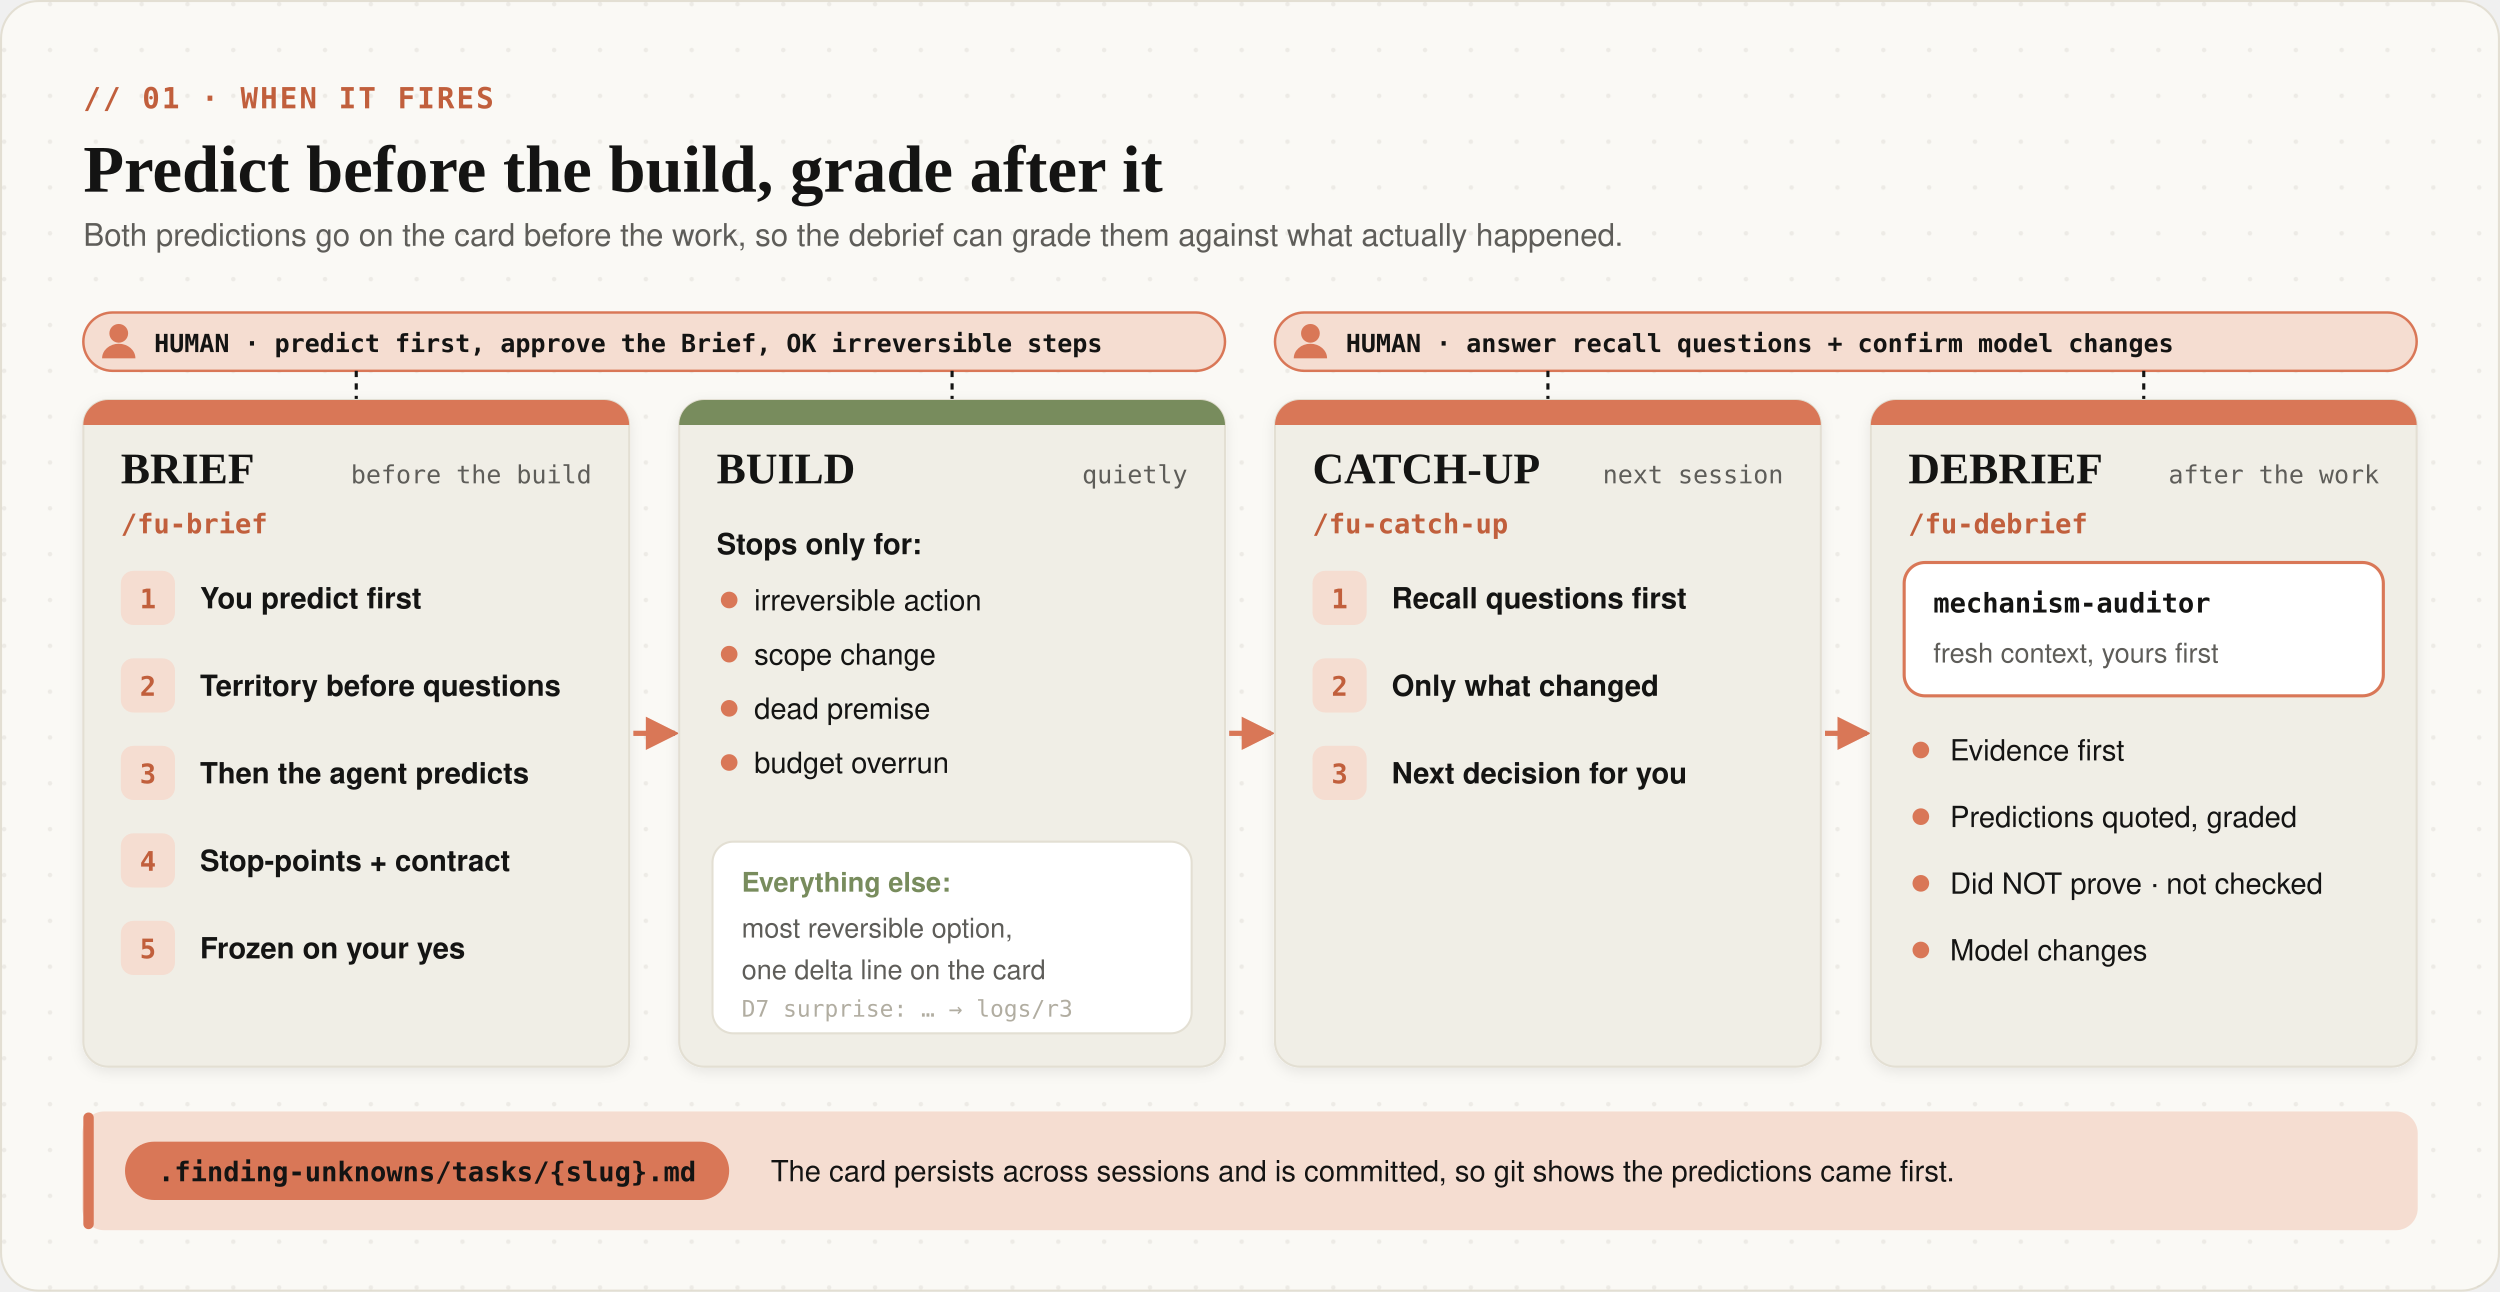
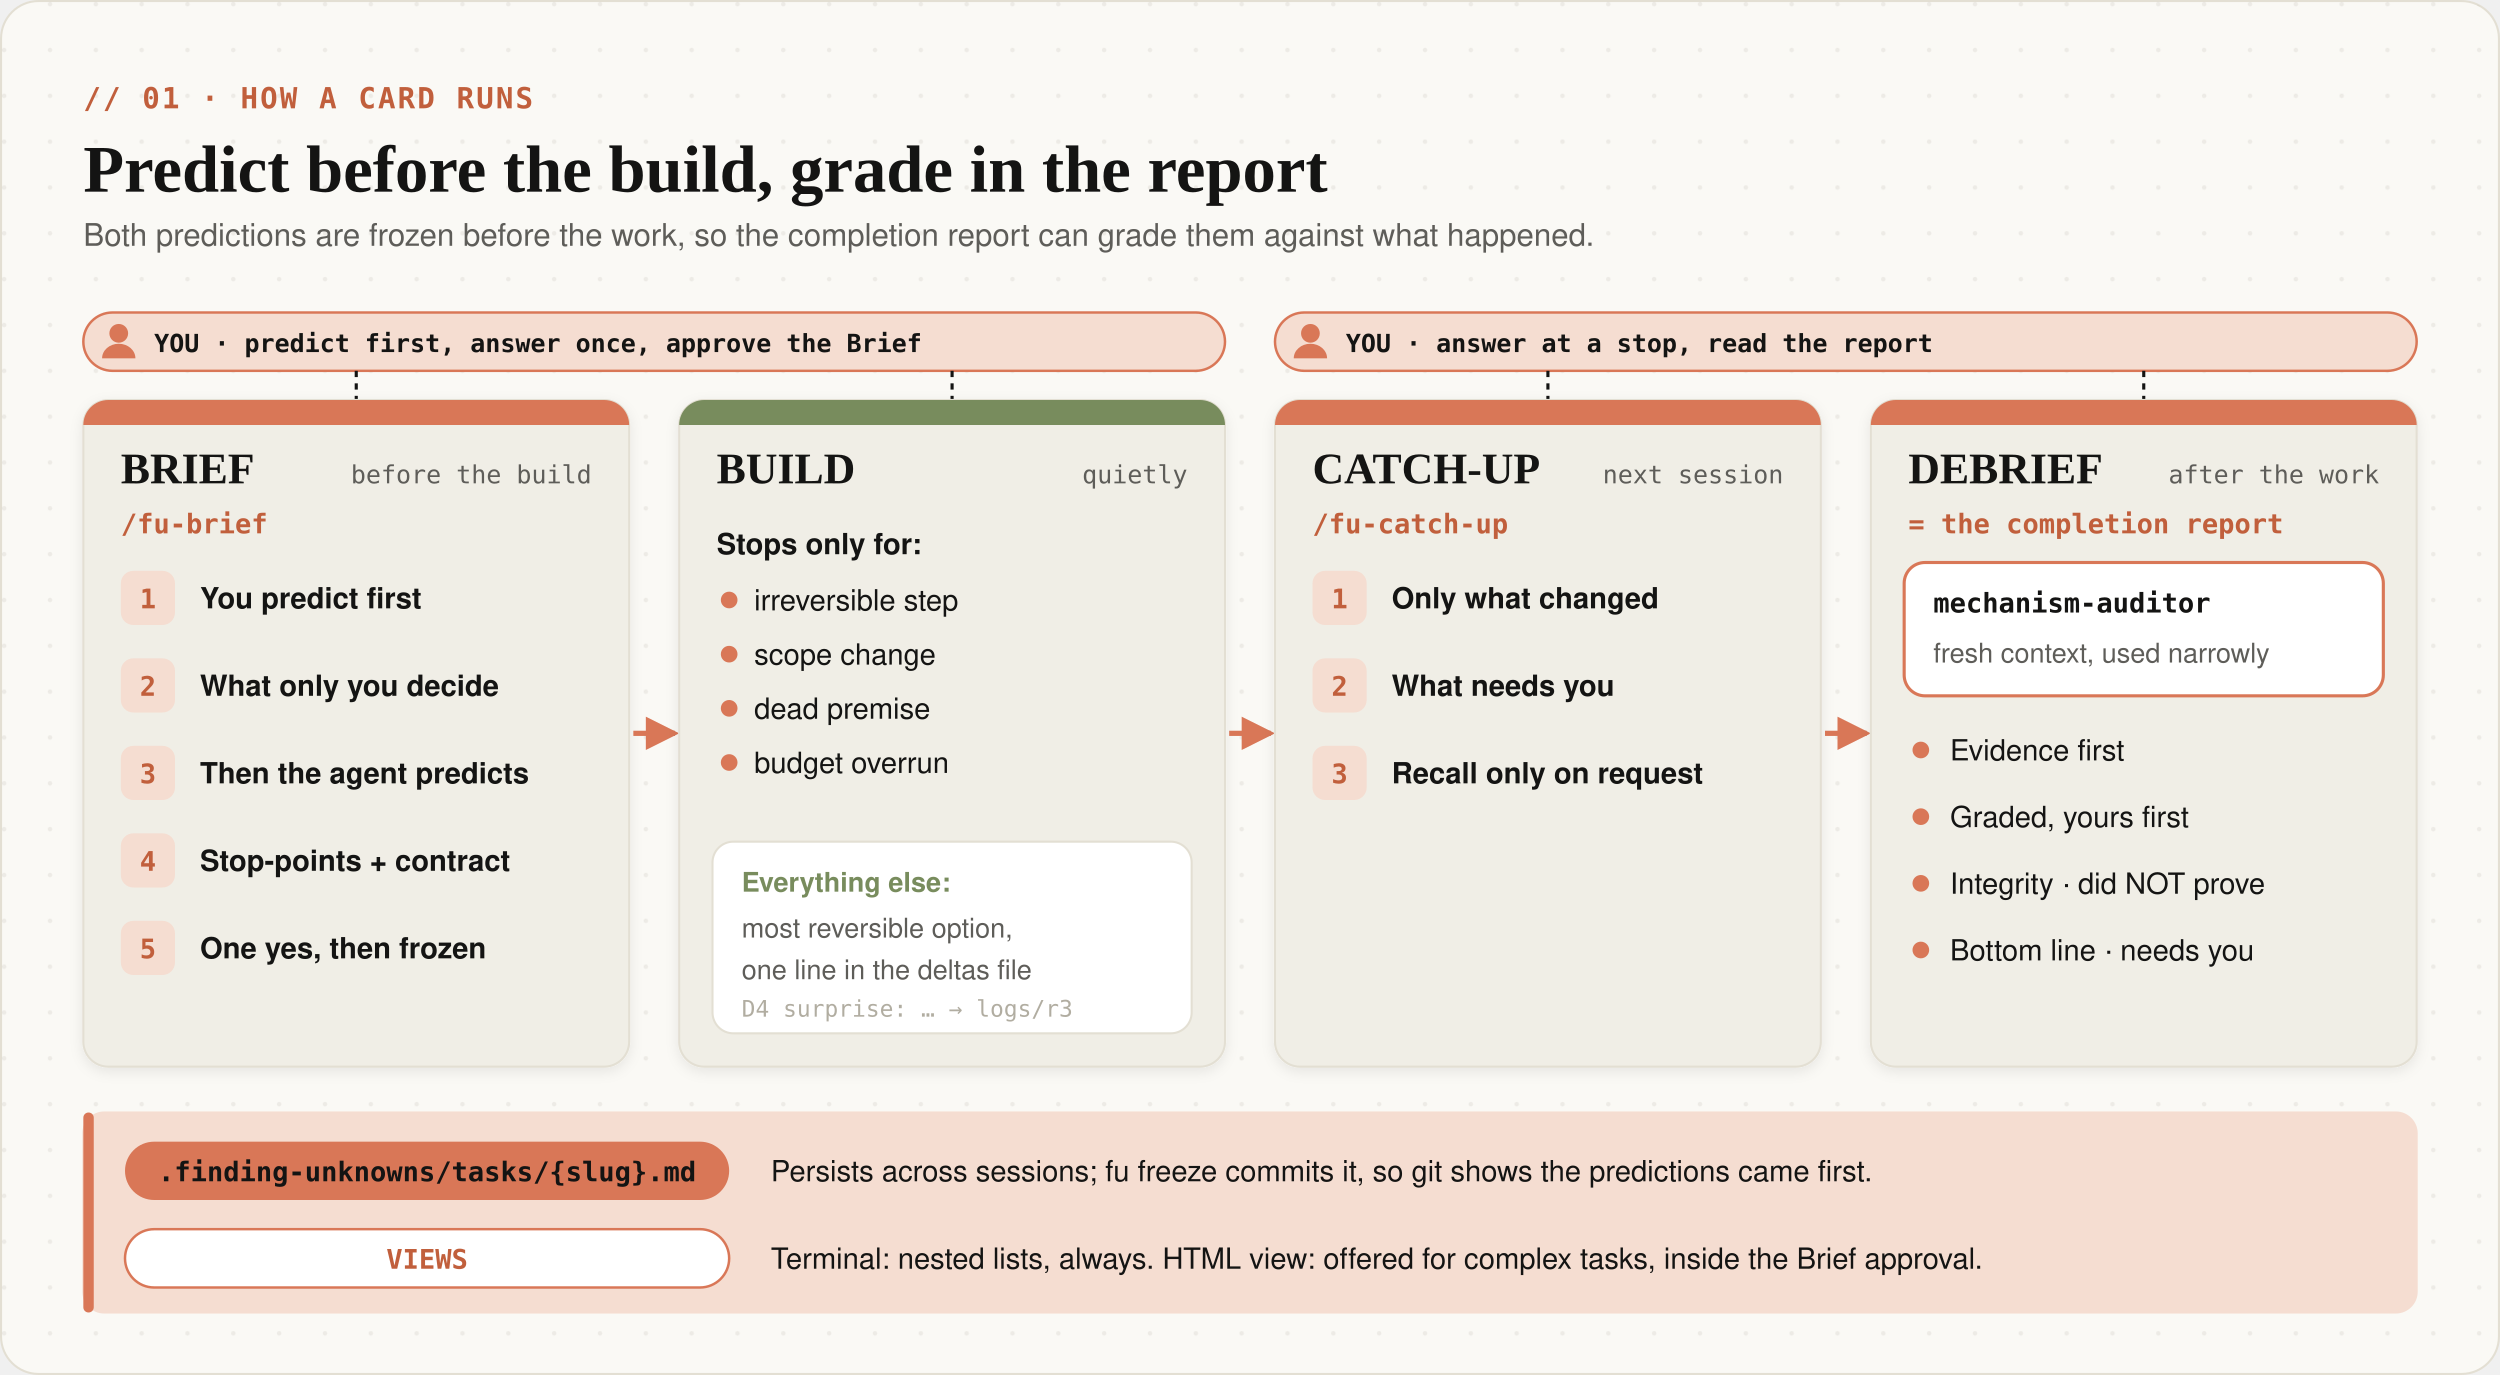
- <svg xmlns="http://www.w3.org/2000/svg" width="1200" height="620" viewBox="0 0 1200 620" role="img" aria-labelledby="t d">
+ <svg xmlns="http://www.w3.org/2000/svg" width="1200" height="660" viewBox="0 0 1200 660" role="img" aria-labelledby="t d">
  <defs>
    <marker id="ah" viewBox="0 0 10 10" refX="8" refY="5" markerWidth="8" markerHeight="8" orient="auto-start-reverse">
      <path d="M1 1L9 5L1 9z" fill="#D97757" />
    </marker>
    <marker id="ahc" viewBox="0 0 10 10" refX="8" refY="5" markerWidth="7" markerHeight="7" orient="auto-start-reverse">
      <path d="M1 1L9 5L1 9z" fill="#B1ADA1" />
    </marker>
    <marker id="ahg" viewBox="0 0 10 10" refX="8" refY="5" markerWidth="8" markerHeight="8" orient="auto-start-reverse">
      <path d="M1 1L9 5L1 9z" fill="#788C5D" />
    </marker>
    <filter id="sh" x="-5%" y="-5%" width="110%" height="120%">
      <feDropShadow dx="0" dy="2" stdDeviation="3" flood-color="#141413" flood-opacity="0.08" />
    </filter>
    <pattern id="dots" width="22" height="22" patternUnits="userSpaceOnUse">
      <circle cx="2" cy="2" r="1.1" fill="#B1ADA1" opacity="0.35" />
    </pattern>
    <linearGradient id="spec" x1="0" x2="1">
      <stop offset="0" stop-color="#788C5D" />
      <stop offset="0.5" stop-color="#D4A27F" />
      <stop offset="1" stop-color="#B5442E" />
    </linearGradient>
  </defs>
-   <rect x="0.5" y="0.5" width="1199" height="619" rx="18" fill="#FAF9F5" stroke="#E3DFD3" />
-   <rect x="0.5" y="0.5" width="1199" height="619" rx="18" fill="url(#dots)" opacity="0.5" />
-   <text x="40" y="52" font-family="ui-monospace, SFMono-Regular, Menlo, Consolas, monospace" font-size="14" fill="#C15F3C" font-weight="700" letter-spacing="1">// 01 · WHEN IT FIRES</text>
-   <text x="40" y="92" font-family="Georgia, 'Times New Roman', serif" font-size="32" fill="#141413" font-weight="700">Predict before the build, grade after it</text>
-   <text x="40" y="118" font-family="-apple-system, 'Segoe UI', Helvetica, Arial, sans-serif" font-size="15" fill="#5E5D59">Both predictions go on the card before the work, so the debrief can grade them against what actually happened.</text>
+   <rect x="0.5" y="0.5" width="1199" height="659" rx="18" fill="#FAF9F5" stroke="#E3DFD3" />
+   <rect x="0.5" y="0.5" width="1199" height="659" rx="18" fill="url(#dots)" opacity="0.5" />
+   <text x="40" y="52" font-family="ui-monospace, SFMono-Regular, Menlo, Consolas, monospace" font-size="14" fill="#C15F3C" font-weight="700" letter-spacing="1">// 01 · HOW A CARD RUNS</text>
+   <text x="40" y="92" font-family="Georgia, 'Times New Roman', serif" font-size="32" fill="#141413" font-weight="700">Predict before the build, grade in the report</text>
+   <text x="40" y="118" font-family="-apple-system, 'Segoe UI', Helvetica, Arial, sans-serif" font-size="15" fill="#5E5D59">Both predictions are frozen before the work, so the completion report can grade them against what happened.</text>
  <rect x="40" y="150" width="548" height="28" rx="14" fill="#F5DDD1" stroke="#D97757" stroke-width="1.2" />
  <circle cx="57" cy="160" r="4.5" fill="#D97757" />
  <path d="M49 172a8 7 0 0 1 16 0z" fill="#D97757" />
-   <text x="74" y="169" font-family="ui-monospace, SFMono-Regular, Menlo, Consolas, monospace" font-size="12" fill="#141413" font-weight="700">HUMAN · predict first, approve the Brief, OK irreversible steps</text>
+   <text x="74" y="169" font-family="ui-monospace, SFMono-Regular, Menlo, Consolas, monospace" font-size="12" fill="#141413" font-weight="700">YOU · predict first, answer once, approve the Brief</text>
  <rect x="612" y="150" width="548" height="28" rx="14" fill="#F5DDD1" stroke="#D97757" stroke-width="1.2" />
  <circle cx="629" cy="160" r="4.5" fill="#D97757" />
  <path d="M621 172a8 7 0 0 1 16 0z" fill="#D97757" />
-   <text x="646" y="169" font-family="ui-monospace, SFMono-Regular, Menlo, Consolas, monospace" font-size="12" fill="#141413" font-weight="700">HUMAN · answer recall questions + confirm model changes</text>
+   <text x="646" y="169" font-family="ui-monospace, SFMono-Regular, Menlo, Consolas, monospace" font-size="12" fill="#141413" font-weight="700">YOU · answer at a stop, read the report</text>
  <path d="M171 178L171 192" stroke="#141413" stroke-width="1.5" fill="none" stroke-dasharray="3 3" />
  <path d="M457 178L457 192" stroke="#141413" stroke-width="1.5" fill="none" stroke-dasharray="3 3" />
  <path d="M743 178L743 192" stroke="#141413" stroke-width="1.5" fill="none" stroke-dasharray="3 3" />
  <path d="M1029 178L1029 192" stroke="#141413" stroke-width="1.5" fill="none" stroke-dasharray="3 3" />
  <rect x="40" y="192" width="262" height="320" rx="12" fill="#F0EEE6" stroke="#E3DFD3" stroke-width="1" filter="url(#sh)" />
  <path d="M40 204a12 12 0 0 1 12 -12h238a12 12 0 0 1 12 12v0H40z" fill="#D97757" />
  <text x="58" y="232" font-family="Georgia, 'Times New Roman', serif" font-size="21" fill="#141413" font-weight="700">BRIEF</text>
  <text x="284" y="232" font-family="ui-monospace, SFMono-Regular, Menlo, Consolas, monospace" font-size="12" fill="#5E5D59" text-anchor="end">before the build</text>
  <text x="58" y="256" font-family="ui-monospace, SFMono-Regular, Menlo, Consolas, monospace" font-size="13" fill="#C15F3C" font-weight="700">/fu-brief</text>
  <rect x="58" y="274" width="26" height="26" rx="6" fill="#F5DDD1" />
  <text x="71.0" y="292.0" font-family="ui-monospace, SFMono-Regular, Menlo, Consolas, monospace" font-size="13" fill="#C15F3C" font-weight="700" text-anchor="middle">1</text>
  <text x="96" y="292" font-family="-apple-system, 'Segoe UI', Helvetica, Arial, sans-serif" font-size="14" fill="#141413" font-weight="600">You predict first</text>
  <rect x="58" y="316" width="26" height="26" rx="6" fill="#F5DDD1" />
  <text x="71.0" y="334.0" font-family="ui-monospace, SFMono-Regular, Menlo, Consolas, monospace" font-size="13" fill="#C15F3C" font-weight="700" text-anchor="middle">2</text>
-   <text x="96" y="334" font-family="-apple-system, 'Segoe UI', Helvetica, Arial, sans-serif" font-size="14" fill="#141413" font-weight="600">Territory before questions</text>
+   <text x="96" y="334" font-family="-apple-system, 'Segoe UI', Helvetica, Arial, sans-serif" font-size="14" fill="#141413" font-weight="600">What only you decide</text>
  <rect x="58" y="358" width="26" height="26" rx="6" fill="#F5DDD1" />
  <text x="71.0" y="376.0" font-family="ui-monospace, SFMono-Regular, Menlo, Consolas, monospace" font-size="13" fill="#C15F3C" font-weight="700" text-anchor="middle">3</text>
  <text x="96" y="376" font-family="-apple-system, 'Segoe UI', Helvetica, Arial, sans-serif" font-size="14" fill="#141413" font-weight="600">Then the agent predicts</text>
  <rect x="58" y="400" width="26" height="26" rx="6" fill="#F5DDD1" />
  <text x="71.0" y="418.0" font-family="ui-monospace, SFMono-Regular, Menlo, Consolas, monospace" font-size="13" fill="#C15F3C" font-weight="700" text-anchor="middle">4</text>
  <text x="96" y="418" font-family="-apple-system, 'Segoe UI', Helvetica, Arial, sans-serif" font-size="14" fill="#141413" font-weight="600">Stop-points + contract</text>
  <rect x="58" y="442" width="26" height="26" rx="6" fill="#F5DDD1" />
  <text x="71.0" y="460.0" font-family="ui-monospace, SFMono-Regular, Menlo, Consolas, monospace" font-size="13" fill="#C15F3C" font-weight="700" text-anchor="middle">5</text>
-   <text x="96" y="460" font-family="-apple-system, 'Segoe UI', Helvetica, Arial, sans-serif" font-size="14" fill="#141413" font-weight="600">Frozen on your yes</text>
+   <text x="96" y="460" font-family="-apple-system, 'Segoe UI', Helvetica, Arial, sans-serif" font-size="14" fill="#141413" font-weight="600">One yes, then frozen</text>
  <path d="M304 352L324 352" stroke="#D97757" stroke-width="2.5" fill="none" marker-end="url(#ah)" />
  <rect x="326" y="192" width="262" height="320" rx="12" fill="#F0EEE6" stroke="#E3DFD3" stroke-width="1" filter="url(#sh)" />
  <path d="M326 204a12 12 0 0 1 12 -12h238a12 12 0 0 1 12 12v0H326z" fill="#788C5D" />
  <text x="344" y="232" font-family="Georgia, 'Times New Roman', serif" font-size="21" fill="#141413" font-weight="700">BUILD</text>
  <text x="570" y="232" font-family="ui-monospace, SFMono-Regular, Menlo, Consolas, monospace" font-size="12" fill="#5E5D59" text-anchor="end">quietly</text>
  <path d="M590 352L610 352" stroke="#D97757" stroke-width="2.5" fill="none" marker-end="url(#ah)" />
  <rect x="612" y="192" width="262" height="320" rx="12" fill="#F0EEE6" stroke="#E3DFD3" stroke-width="1" filter="url(#sh)" />
  <path d="M612 204a12 12 0 0 1 12 -12h238a12 12 0 0 1 12 12v0H612z" fill="#D97757" />
  <text x="630" y="232" font-family="Georgia, 'Times New Roman', serif" font-size="21" fill="#141413" font-weight="700">CATCH-UP</text>
  <text x="856" y="232" font-family="ui-monospace, SFMono-Regular, Menlo, Consolas, monospace" font-size="12" fill="#5E5D59" text-anchor="end">next session</text>
  <text x="630" y="256" font-family="ui-monospace, SFMono-Regular, Menlo, Consolas, monospace" font-size="13" fill="#C15F3C" font-weight="700">/fu-catch-up</text>
  <rect x="630" y="274" width="26" height="26" rx="6" fill="#F5DDD1" />
  <text x="643.0" y="292.0" font-family="ui-monospace, SFMono-Regular, Menlo, Consolas, monospace" font-size="13" fill="#C15F3C" font-weight="700" text-anchor="middle">1</text>
-   <text x="668" y="292" font-family="-apple-system, 'Segoe UI', Helvetica, Arial, sans-serif" font-size="14" fill="#141413" font-weight="600">Recall questions first</text>
+   <text x="668" y="292" font-family="-apple-system, 'Segoe UI', Helvetica, Arial, sans-serif" font-size="14" fill="#141413" font-weight="600">Only what changed</text>
  <rect x="630" y="316" width="26" height="26" rx="6" fill="#F5DDD1" />
  <text x="643.0" y="334.0" font-family="ui-monospace, SFMono-Regular, Menlo, Consolas, monospace" font-size="13" fill="#C15F3C" font-weight="700" text-anchor="middle">2</text>
-   <text x="668" y="334" font-family="-apple-system, 'Segoe UI', Helvetica, Arial, sans-serif" font-size="14" fill="#141413" font-weight="600">Only what changed</text>
+   <text x="668" y="334" font-family="-apple-system, 'Segoe UI', Helvetica, Arial, sans-serif" font-size="14" fill="#141413" font-weight="600">What needs you</text>
  <rect x="630" y="358" width="26" height="26" rx="6" fill="#F5DDD1" />
  <text x="643.0" y="376.0" font-family="ui-monospace, SFMono-Regular, Menlo, Consolas, monospace" font-size="13" fill="#C15F3C" font-weight="700" text-anchor="middle">3</text>
-   <text x="668" y="376" font-family="-apple-system, 'Segoe UI', Helvetica, Arial, sans-serif" font-size="14" fill="#141413" font-weight="600">Next decision for you</text>
+   <text x="668" y="376" font-family="-apple-system, 'Segoe UI', Helvetica, Arial, sans-serif" font-size="14" fill="#141413" font-weight="600">Recall only on request</text>
  <path d="M876 352L896 352" stroke="#D97757" stroke-width="2.5" fill="none" marker-end="url(#ah)" />
  <rect x="898" y="192" width="262" height="320" rx="12" fill="#F0EEE6" stroke="#E3DFD3" stroke-width="1" filter="url(#sh)" />
  <path d="M898 204a12 12 0 0 1 12 -12h238a12 12 0 0 1 12 12v0H898z" fill="#D97757" />
  <text x="916" y="232" font-family="Georgia, 'Times New Roman', serif" font-size="21" fill="#141413" font-weight="700">DEBRIEF</text>
  <text x="1142" y="232" font-family="ui-monospace, SFMono-Regular, Menlo, Consolas, monospace" font-size="12" fill="#5E5D59" text-anchor="end">after the work</text>
-   <text x="916" y="256" font-family="ui-monospace, SFMono-Regular, Menlo, Consolas, monospace" font-size="13" fill="#C15F3C" font-weight="700">/fu-debrief</text>
+   <text x="916" y="256" font-family="ui-monospace, SFMono-Regular, Menlo, Consolas, monospace" font-size="13" fill="#C15F3C" font-weight="700">= the completion report</text>
  <text x="344" y="266" font-family="-apple-system, 'Segoe UI', Helvetica, Arial, sans-serif" font-size="14" fill="#141413" font-weight="600">Stops only for:</text>
  <circle cx="350" cy="288" r="4" fill="#D97757" />
-   <text x="362" y="293" font-family="-apple-system, 'Segoe UI', Helvetica, Arial, sans-serif" font-size="14" fill="#141413">irreversible action</text>
+   <text x="362" y="293" font-family="-apple-system, 'Segoe UI', Helvetica, Arial, sans-serif" font-size="14" fill="#141413">irreversible step</text>
  <circle cx="350" cy="314" r="4" fill="#D97757" />
  <text x="362" y="319" font-family="-apple-system, 'Segoe UI', Helvetica, Arial, sans-serif" font-size="14" fill="#141413">scope change</text>
  <circle cx="350" cy="340" r="4" fill="#D97757" />
  <text x="362" y="345" font-family="-apple-system, 'Segoe UI', Helvetica, Arial, sans-serif" font-size="14" fill="#141413">dead premise</text>
  <circle cx="350" cy="366" r="4" fill="#D97757" />
  <text x="362" y="371" font-family="-apple-system, 'Segoe UI', Helvetica, Arial, sans-serif" font-size="14" fill="#141413">budget overrun</text>
  <rect x="342" y="404" width="230" height="92" rx="10" fill="#FFFFFF" stroke="#E3DFD3" stroke-width="1" />
  <text x="356" y="428" font-family="-apple-system, 'Segoe UI', Helvetica, Arial, sans-serif" font-size="13" fill="#788C5D" font-weight="700">Everything else:</text>
  <text x="356" y="450" font-family="-apple-system, 'Segoe UI', Helvetica, Arial, sans-serif" font-size="13" fill="#5E5D59">most reversible option,</text>
-   <text x="356" y="470" font-family="-apple-system, 'Segoe UI', Helvetica, Arial, sans-serif" font-size="13" fill="#5E5D59">one delta line on the card</text>
-   <text x="356" y="488" font-family="ui-monospace, SFMono-Regular, Menlo, Consolas, monospace" font-size="11" fill="#B1ADA1">D7 surprise: … → logs/r3</text>
+   <text x="356" y="470" font-family="-apple-system, 'Segoe UI', Helvetica, Arial, sans-serif" font-size="13" fill="#5E5D59">one line in the deltas file</text>
+   <text x="356" y="488" font-family="ui-monospace, SFMono-Regular, Menlo, Consolas, monospace" font-size="11" fill="#B1ADA1">D4 surprise: … → logs/r3</text>
  <rect x="914" y="270" width="230" height="64" rx="10" fill="#FFFFFF" stroke="#D97757" stroke-width="1.5" />
  <text x="928" y="294" font-family="ui-monospace, SFMono-Regular, Menlo, Consolas, monospace" font-size="13" fill="#141413" font-weight="700">mechanism-auditor</text>
-   <text x="928" y="318" font-family="-apple-system, 'Segoe UI', Helvetica, Arial, sans-serif" font-size="13" fill="#5E5D59">fresh context, yours first</text>
+   <text x="928" y="318" font-family="-apple-system, 'Segoe UI', Helvetica, Arial, sans-serif" font-size="13" fill="#5E5D59">fresh context, used narrowly</text>
  <circle cx="922" cy="360" r="4" fill="#D97757" />
  <text x="936" y="365" font-family="-apple-system, 'Segoe UI', Helvetica, Arial, sans-serif" font-size="14" fill="#141413">Evidence first</text>
  <circle cx="922" cy="392" r="4" fill="#D97757" />
-   <text x="936" y="397" font-family="-apple-system, 'Segoe UI', Helvetica, Arial, sans-serif" font-size="14" fill="#141413">Predictions quoted, graded</text>
+   <text x="936" y="397" font-family="-apple-system, 'Segoe UI', Helvetica, Arial, sans-serif" font-size="14" fill="#141413">Graded, yours first</text>
  <circle cx="922" cy="424" r="4" fill="#D97757" />
-   <text x="936" y="429" font-family="-apple-system, 'Segoe UI', Helvetica, Arial, sans-serif" font-size="14" fill="#141413">Did NOT prove · not checked</text>
+   <text x="936" y="429" font-family="-apple-system, 'Segoe UI', Helvetica, Arial, sans-serif" font-size="14" fill="#141413">Integrity · did NOT prove</text>
  <circle cx="922" cy="456" r="4" fill="#D97757" />
-   <text x="936" y="461" font-family="-apple-system, 'Segoe UI', Helvetica, Arial, sans-serif" font-size="14" fill="#141413">Model changes</text>
-   <rect x="40" y="534" width="1120" height="56" rx="10" fill="#F5DDD1" stroke="#F5DDD1" stroke-width="1" />
-   <rect x="40" y="534" width="5" height="56" rx="2.5" fill="#D97757" />
+   <text x="936" y="461" font-family="-apple-system, 'Segoe UI', Helvetica, Arial, sans-serif" font-size="14" fill="#141413">Bottom line · needs you</text>
+   <rect x="40" y="534" width="1120" height="96" rx="10" fill="#F5DDD1" stroke="#F5DDD1" stroke-width="1" />
+   <rect x="40" y="534" width="5" height="96" rx="2.5" fill="#D97757" />
  <rect x="60" y="548" width="290" height="28" rx="14" fill="#D97757" />
  <text x="205" y="567" font-family="ui-monospace, SFMono-Regular, Menlo, Consolas, monospace" font-size="13" fill="#141413" font-weight="700" text-anchor="middle">.finding-unknowns/tasks/{slug}.md</text>
-   <text x="370" y="567" font-family="-apple-system, 'Segoe UI', Helvetica, Arial, sans-serif" font-size="14" fill="#141413">The card persists across sessions and is committed, so git shows the predictions came first.</text>
+   <text x="370" y="567" font-family="-apple-system, 'Segoe UI', Helvetica, Arial, sans-serif" font-size="14" fill="#141413">Persists across sessions; fu freeze commits it, so git shows the predictions came first.</text>
+   <rect x="60" y="590" width="290" height="28" rx="14" fill="#FFFFFF" stroke="#D97757" stroke-width="1.2" />
+   <text x="205" y="609" font-family="ui-monospace, SFMono-Regular, Menlo, Consolas, monospace" font-size="13" fill="#C15F3C" font-weight="700" text-anchor="middle">VIEWS</text>
+   <text x="370" y="609" font-family="-apple-system, 'Segoe UI', Helvetica, Arial, sans-serif" font-size="14" fill="#141413">Terminal: nested lists, always. HTML view: offered for complex tasks, inside the Brief approval.</text>
</svg>
